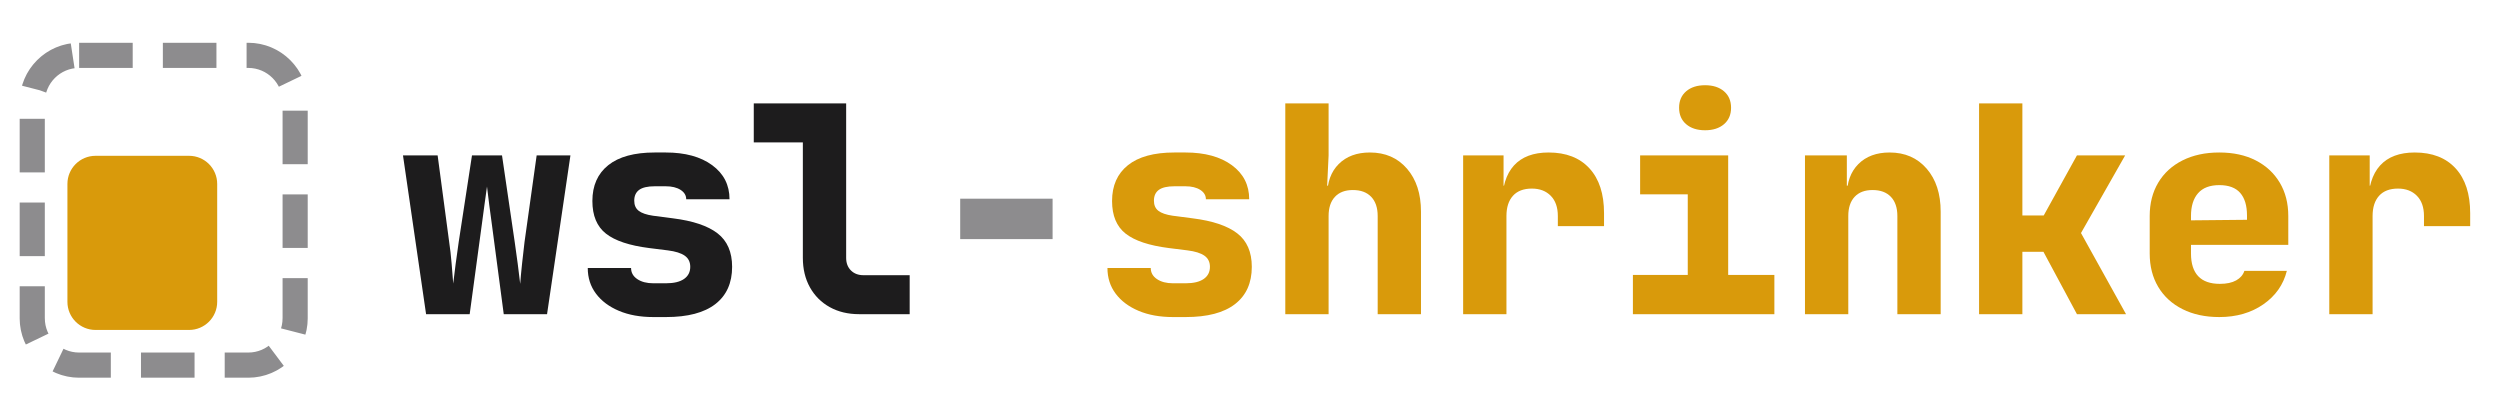
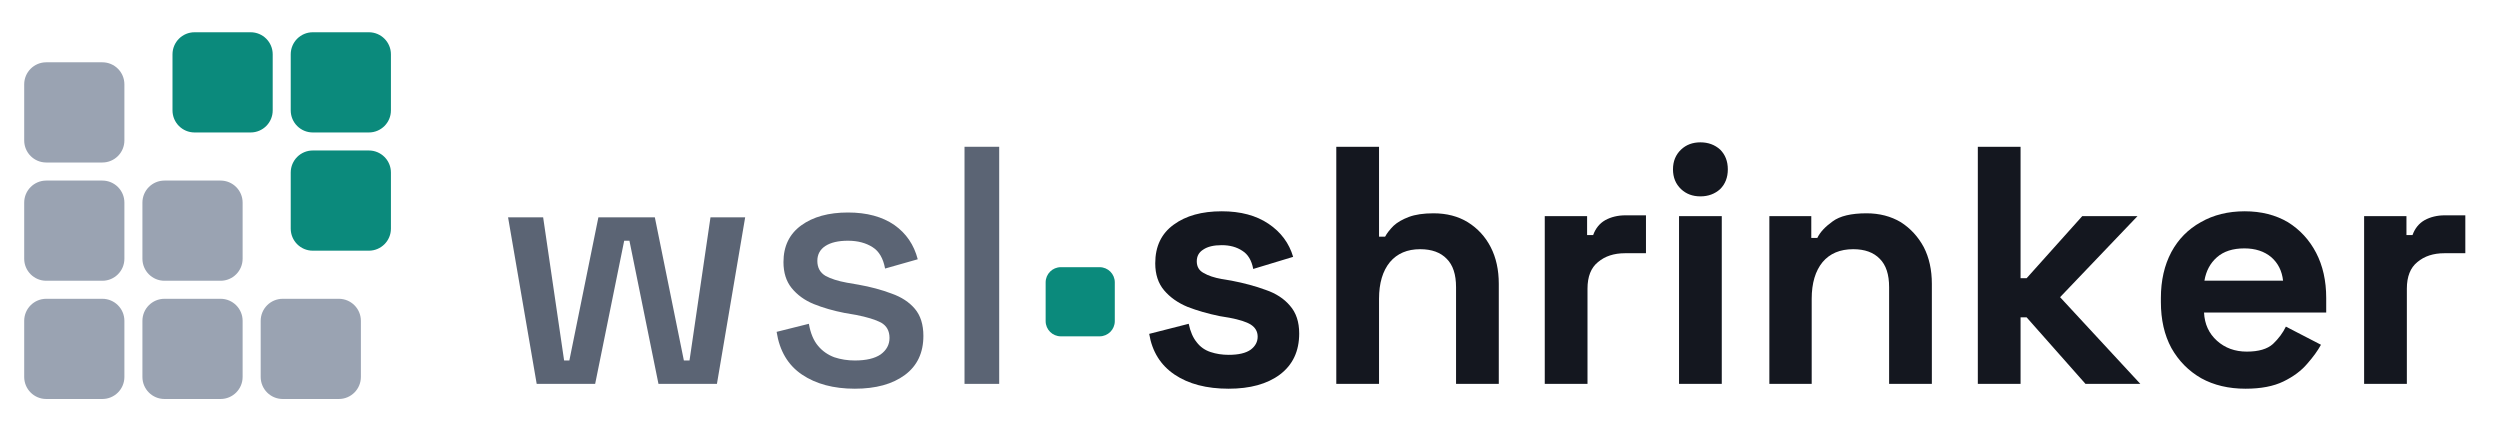
- <svg xmlns="http://www.w3.org/2000/svg" viewBox="0 0 762 121" width="762" height="121" role="img" aria-label="wsl-shrinker">
-   <rect x="9.83" y="16.87" width="80.13" height="94.42" rx="14.29" fill="none" stroke="#8D8C8E" stroke-width="7.66" stroke-dasharray="16.33 9.19" />
-   <rect x="20.55" y="47.49" width="45.65" height="53.08" rx="8.57" fill="#D99A0B" />
-   <path d="M129.869 95.76 122.829 47.36H133.389L136.909 73.76Q137.349 76.664 137.657 80.36Q137.965 84.056 138.141 86.432Q138.405 84.056 138.889 80.404Q139.373 76.752 139.813 73.76L143.861 47.36H153.013L156.885 73.76Q157.325 76.752 157.809 80.448Q158.293 84.144 158.557 86.52Q158.733 84.056 159.129 80.316Q159.525 76.576 159.877 73.76L163.573 47.36H173.869L166.741 95.76H153.541L149.933 68.48Q149.581 66.016 149.141 62.584Q148.701 59.152 148.437 56.864Q148.085 59.152 147.645 62.584Q147.205 66.016 146.853 68.48L143.157 95.76Z" fill="#1D1C1D" />
-   <path d="M199.125 96.64Q193.141 96.64 188.653 94.748Q184.165 92.856 181.657 89.512Q179.149 86.168 179.149 81.68H192.349Q192.349 83.792 194.241 85.068Q196.133 86.344 199.125 86.344H202.997Q206.605 86.344 208.497 85.024Q210.389 83.704 210.389 81.328Q210.389 79.128 208.717 77.94Q207.045 76.752 203.525 76.312L197.893 75.608Q188.829 74.464 184.693 71.208Q180.557 67.952 180.557 61.264Q180.557 54.224 185.397 50.352Q190.237 46.48 199.565 46.48H202.909Q211.797 46.48 217.077 50.352Q222.357 54.224 222.357 60.736H209.157Q209.157 58.976 207.441 57.876Q205.725 56.776 202.909 56.776H199.565Q196.309 56.776 194.813 57.876Q193.317 58.976 193.317 61.176Q193.317 63.2 194.681 64.256Q196.045 65.312 199.037 65.752L205.109 66.544Q214.261 67.688 218.705 71.12Q223.149 74.552 223.149 81.328Q223.149 88.72 218.045 92.68Q212.941 96.64 202.997 96.64Z" fill="#1D1C1D" />
-   <path d="M261.869 95.76Q256.765 95.76 252.893 93.604Q249.021 91.448 246.865 87.576Q244.709 83.704 244.709 78.6V43.4H229.749V31.52H257.909V78.6Q257.909 80.976 259.361 82.428Q260.813 83.88 263.189 83.88H277.269V95.76Z" fill="#1D1C1D" />
-   <path d="M292.669 72.88V60.56H320.829V72.88Z" fill="#8D8C8E" />
-   <path d="M357.525 96.64Q351.541 96.64 347.053 94.748Q342.565 92.856 340.057 89.512Q337.549 86.168 337.549 81.68H350.749Q350.749 83.792 352.641 85.068Q354.533 86.344 357.525 86.344H361.397Q365.005 86.344 366.897 85.024Q368.789 83.704 368.789 81.328Q368.789 79.128 367.117 77.94Q365.445 76.752 361.925 76.312L356.293 75.608Q347.229 74.464 343.093 71.208Q338.957 67.952 338.957 61.264Q338.957 54.224 343.797 50.352Q348.637 46.48 357.965 46.48H361.309Q370.197 46.48 375.477 50.352Q380.757 54.224 380.757 60.736H367.557Q367.557 58.976 365.841 57.876Q364.125 56.776 361.309 56.776H357.965Q354.709 56.776 353.213 57.876Q351.717 58.976 351.717 61.176Q351.717 63.2 353.081 64.256Q354.445 65.312 357.437 65.752L363.509 66.544Q372.661 67.688 377.105 71.12Q381.549 74.552 381.549 81.328Q381.549 88.72 376.445 92.68Q371.341 96.64 361.397 96.64Z" fill="#D99A0B" />
-   <path d="M391.757 95.76V31.52H404.957V47.36L404.517 56.6H408.389L404.517 59.68Q404.517 53.52 408.037 50Q411.557 46.48 417.541 46.48Q424.581 46.48 428.849 51.408Q433.117 56.336 433.117 64.52V95.76H419.917V65.84Q419.917 62.056 417.937 59.988Q415.957 57.92 412.349 57.92Q408.829 57.92 406.893 59.988Q404.957 62.056 404.957 65.84V95.76Z" fill="#D99A0B" />
-   <path d="M445.965 95.76V47.36H458.285V56.6H461.629L457.845 62.232Q457.845 54.4 461.453 50.44Q465.061 46.48 472.013 46.48Q480.021 46.48 484.465 51.32Q488.909 56.16 488.909 64.96V68.92H474.829V65.84Q474.829 61.88 472.673 59.68Q470.517 57.48 466.909 57.48Q463.125 57.48 461.145 59.68Q459.165 61.88 459.165 65.84V95.76Z" fill="#D99A0B" />
-   <path d="M497.709 95.76V83.792H514.429V59.24H499.909V47.36H526.749V83.792H540.829V95.76ZM519.709 39.704Q516.101 39.704 513.945 37.856Q511.789 36.008 511.789 32.84Q511.789 29.672 513.945 27.824Q516.101 25.976 519.709 25.976Q523.317 25.976 525.473 27.824Q527.629 29.672 527.629 32.84Q527.629 36.008 525.473 37.856Q523.317 39.704 519.709 39.704Z" fill="#D99A0B" />
-   <path d="M550.157 95.76V47.36H562.917V56.6H566.789L562.917 59.68Q562.917 53.52 566.437 50Q569.957 46.48 575.941 46.48Q582.981 46.48 587.249 51.408Q591.517 56.336 591.517 64.52V95.76H578.317V65.84Q578.317 62.056 576.337 59.988Q574.357 57.92 570.749 57.92Q567.229 57.92 565.293 59.988Q563.357 62.056 563.357 65.84V95.76Z" fill="#D99A0B" />
-   <path d="M603.221 95.76V31.52H616.421V65.664H622.933L633.053 47.36H647.749L634.285 71.032L648.013 95.76H633.053L622.845 76.752H616.421V95.76Z" fill="#D99A0B" />
-   <path d="M676.437 96.64Q670.013 96.64 665.217 94.22Q660.421 91.8 657.825 87.444Q655.229 83.088 655.229 77.28V65.84Q655.229 60.032 657.825 55.676Q660.421 51.32 665.217 48.9Q670.013 46.48 676.437 46.48Q682.861 46.48 687.569 48.9Q692.277 51.32 694.873 55.676Q697.469 60.032 697.469 65.84V74.64H667.813V77.28Q667.813 81.856 670.013 84.188Q672.213 86.52 676.613 86.52Q679.693 86.52 681.585 85.464Q683.477 84.408 684.093 82.56H697.029Q695.445 88.896 689.857 92.768Q684.269 96.64 676.437 96.64ZM684.885 67.864V65.664Q684.885 61.176 682.817 58.8Q680.749 56.424 676.437 56.424Q672.125 56.424 669.969 58.888Q667.813 61.352 667.813 65.84V67.16L685.765 66.984Z" fill="#D99A0B" />
-   <path d="M709.965 95.76V47.36H722.285V56.6H725.629L721.845 62.232Q721.845 54.4 725.453 50.44Q729.061 46.48 736.013 46.48Q744.021 46.48 748.465 51.32Q752.909 56.16 752.909 64.96V68.92H738.829V65.84Q738.829 61.88 736.673 59.68Q734.517 57.48 730.909 57.48Q727.125 57.48 725.145 59.68Q723.165 61.88 723.165 65.84V95.76Z" fill="#D99A0B" />
+ <svg xmlns="http://www.w3.org/2000/svg" viewBox="0 0 620 105" width="620" height="105" role="img" aria-label="wsl-shrinker">
+   <rect x="6.00" y="15.45" width="24.85" height="24.85" rx="5.47" fill="#9AA3B2" />
+   <rect x="42.78" y="8.00" width="24.85" height="24.85" rx="5.47" fill="#0B8A7C" />
+   <rect x="72.10" y="8.00" width="24.85" height="24.85" rx="5.47" fill="#0B8A7C" />
+   <rect x="6.00" y="44.78" width="24.85" height="24.85" rx="5.47" fill="#9AA3B2" />
+   <rect x="35.32" y="44.78" width="24.85" height="24.85" rx="5.47" fill="#9AA3B2" />
+   <rect x="72.10" y="37.32" width="24.85" height="24.85" rx="5.47" fill="#0B8A7C" />
+   <rect x="6.00" y="74.10" width="24.85" height="24.85" rx="5.47" fill="#9AA3B2" />
+   <rect x="35.32" y="74.10" width="24.85" height="24.85" rx="5.47" fill="#9AA3B2" />
+   <rect x="64.65" y="74.10" width="24.85" height="24.85" rx="5.47" fill="#9AA3B2" />
+   <path d="M133.1 95.2 126.0 53.9H134.7L139.9 89.4H141.2L148.4 53.9H162.4L169.6 89.4H171.0L176.2 53.9H184.8L177.8 95.2H163.3L156.1 59.7H154.8L147.6 95.2Z" fill="#5B6474" />
+   <path d="M212.0 96.4Q204.1 96.4 198.9 92.9Q193.7 89.4 192.6 82.3L200.6 80.3Q201.2 83.8 202.9 85.8Q204.5 87.7 206.9 88.6Q209.3 89.4 212.0 89.4Q216.2 89.4 218.4 87.9Q220.6 86.3 220.6 83.8Q220.6 81.2 218.5 80.0Q216.4 78.9 212.3 78.1L209.4 77.6Q205.3 76.8 201.8 75.4Q198.4 74.0 196.3 71.4Q194.3 68.9 194.3 65.0Q194.3 59.1 198.7 55.9Q203.1 52.7 210.3 52.7Q217.3 52.7 221.8 55.8Q226.2 58.9 227.6 64.3L219.5 66.6Q218.8 62.8 216.4 61.3Q213.9 59.7 210.3 59.7Q206.7 59.7 204.7 61.0Q202.7 62.3 202.7 64.7Q202.7 67.2 204.7 68.4Q206.7 69.5 210.0 70.1L212.9 70.6Q217.4 71.4 221.1 72.8Q224.8 74.1 226.9 76.6Q229.0 79.1 229.0 83.3Q229.0 89.6 224.4 93.0Q219.8 96.4 212.0 96.4Z" fill="#5B6474" />
+   <path d="M239.2 95.2V36.4H247.8V95.2Z" fill="#5B6474" />
+   <rect x="259.32" y="66.26" width="17.15" height="17.15" rx="3.77" fill="#0B8A7C" />
+   <path d="M304.7 96.4Q296.5 96.4 291.3 92.9Q286.1 89.4 285.0 82.8L294.8 80.3Q295.4 83.2 296.8 84.9Q298.1 86.6 300.2 87.3Q302.3 88.0 304.7 88.0Q308.4 88.0 310.2 86.7Q311.9 85.4 311.9 83.5Q311.9 81.6 310.2 80.5Q308.6 79.5 304.9 78.8L302.5 78.4Q298.1 77.5 294.5 76.1Q290.9 74.6 288.7 72.0Q286.5 69.4 286.5 65.3Q286.5 59.0 291.1 55.7Q295.6 52.4 303.0 52.4Q310.0 52.4 314.6 55.5Q319.2 58.6 320.7 63.7L310.8 66.7Q310.2 63.5 308.1 62.2Q306.0 60.8 303.0 60.8Q300.0 60.8 298.4 61.9Q296.8 62.9 296.8 64.8Q296.8 66.8 298.5 67.7Q300.2 68.7 303.0 69.2L305.4 69.6Q310.1 70.5 313.9 71.9Q317.7 73.2 319.9 75.8Q322.2 78.4 322.2 82.7Q322.2 89.3 317.4 92.9Q312.7 96.4 304.7 96.4Z" fill="#14171F" />
+   <path d="M331.4 95.2V36.4H342.0V58.7H343.5Q344.2 57.4 345.6 56.0Q347.0 54.7 349.4 53.8Q351.8 52.9 355.5 52.9Q360.4 52.9 364.0 55.1Q367.7 57.4 369.7 61.3Q371.7 65.2 371.7 70.4V95.2H361.1V71.2Q361.1 66.5 358.8 64.2Q356.5 61.8 352.2 61.8Q347.4 61.8 344.7 65.0Q342.0 68.3 342.0 74.1V95.2Z" fill="#14171F" />
+   <path d="M383.1 95.2V53.6H393.6V58.3H395.1Q396.0 55.8 398.1 54.6Q400.3 53.4 403.1 53.4H408.2V62.8H403.0Q398.9 62.8 396.3 65.0Q393.7 67.1 393.7 71.6V95.2Z" fill="#14171F" />
+   <path d="M416.4 95.2V53.6H427.0V95.2ZM421.7 48.7Q418.8 48.7 416.9 46.9Q414.9 45.0 414.9 42.0Q414.9 39.0 416.9 37.1Q418.8 35.3 421.7 35.3Q424.6 35.3 426.6 37.1Q428.5 39.0 428.5 42.0Q428.5 45.0 426.6 46.9Q424.6 48.7 421.7 48.7Z" fill="#14171F" />
+   <path d="M438.8 95.2V53.6H449.2V59.0H450.7Q451.7 56.9 454.5 54.9Q457.2 52.9 462.9 52.9Q467.7 52.9 471.4 55.1Q475.0 57.4 477.1 61.3Q479.1 65.2 479.1 70.4V95.2H468.5V71.2Q468.5 66.5 466.2 64.2Q463.9 61.8 459.6 61.8Q454.7 61.8 452.0 65.0Q449.3 68.3 449.3 74.1V95.2Z" fill="#14171F" />
+   <path d="M490.5 95.2V36.4H501.1V69.0H502.6L516.4 53.6H530.1L510.9 73.7L530.8 95.2H517.2L502.6 78.7H501.1V95.2Z" fill="#14171F" />
+   <path d="M556.9 96.4Q550.6 96.4 545.9 93.8Q541.2 91.1 538.5 86.3Q535.9 81.5 535.9 74.9V73.9Q535.9 67.4 538.5 62.5Q541.1 57.7 545.8 55.1Q550.5 52.4 556.7 52.4Q562.8 52.4 567.4 55.1Q571.9 57.9 574.4 62.7Q576.9 67.5 576.9 73.9V77.5H546.6Q546.8 81.8 549.8 84.5Q552.8 87.2 557.2 87.2Q561.6 87.2 563.7 85.3Q565.8 83.3 566.9 81.0L575.6 85.5Q574.4 87.7 572.2 90.2Q570.0 92.8 566.3 94.6Q562.6 96.4 556.9 96.4ZM546.7 69.6H566.2Q565.8 66.0 563.3 63.8Q560.7 61.6 556.6 61.6Q552.3 61.6 549.8 63.8Q547.3 66.0 546.7 69.6Z" fill="#14171F" />
+   <path d="M586.3 95.2V53.6H596.8V58.3H598.3Q599.2 55.8 601.3 54.6Q603.5 53.4 606.3 53.4H611.4V62.8H606.2Q602.1 62.8 599.5 65.0Q596.9 67.1 596.9 71.6V95.2Z" fill="#14171F" />
</svg>
